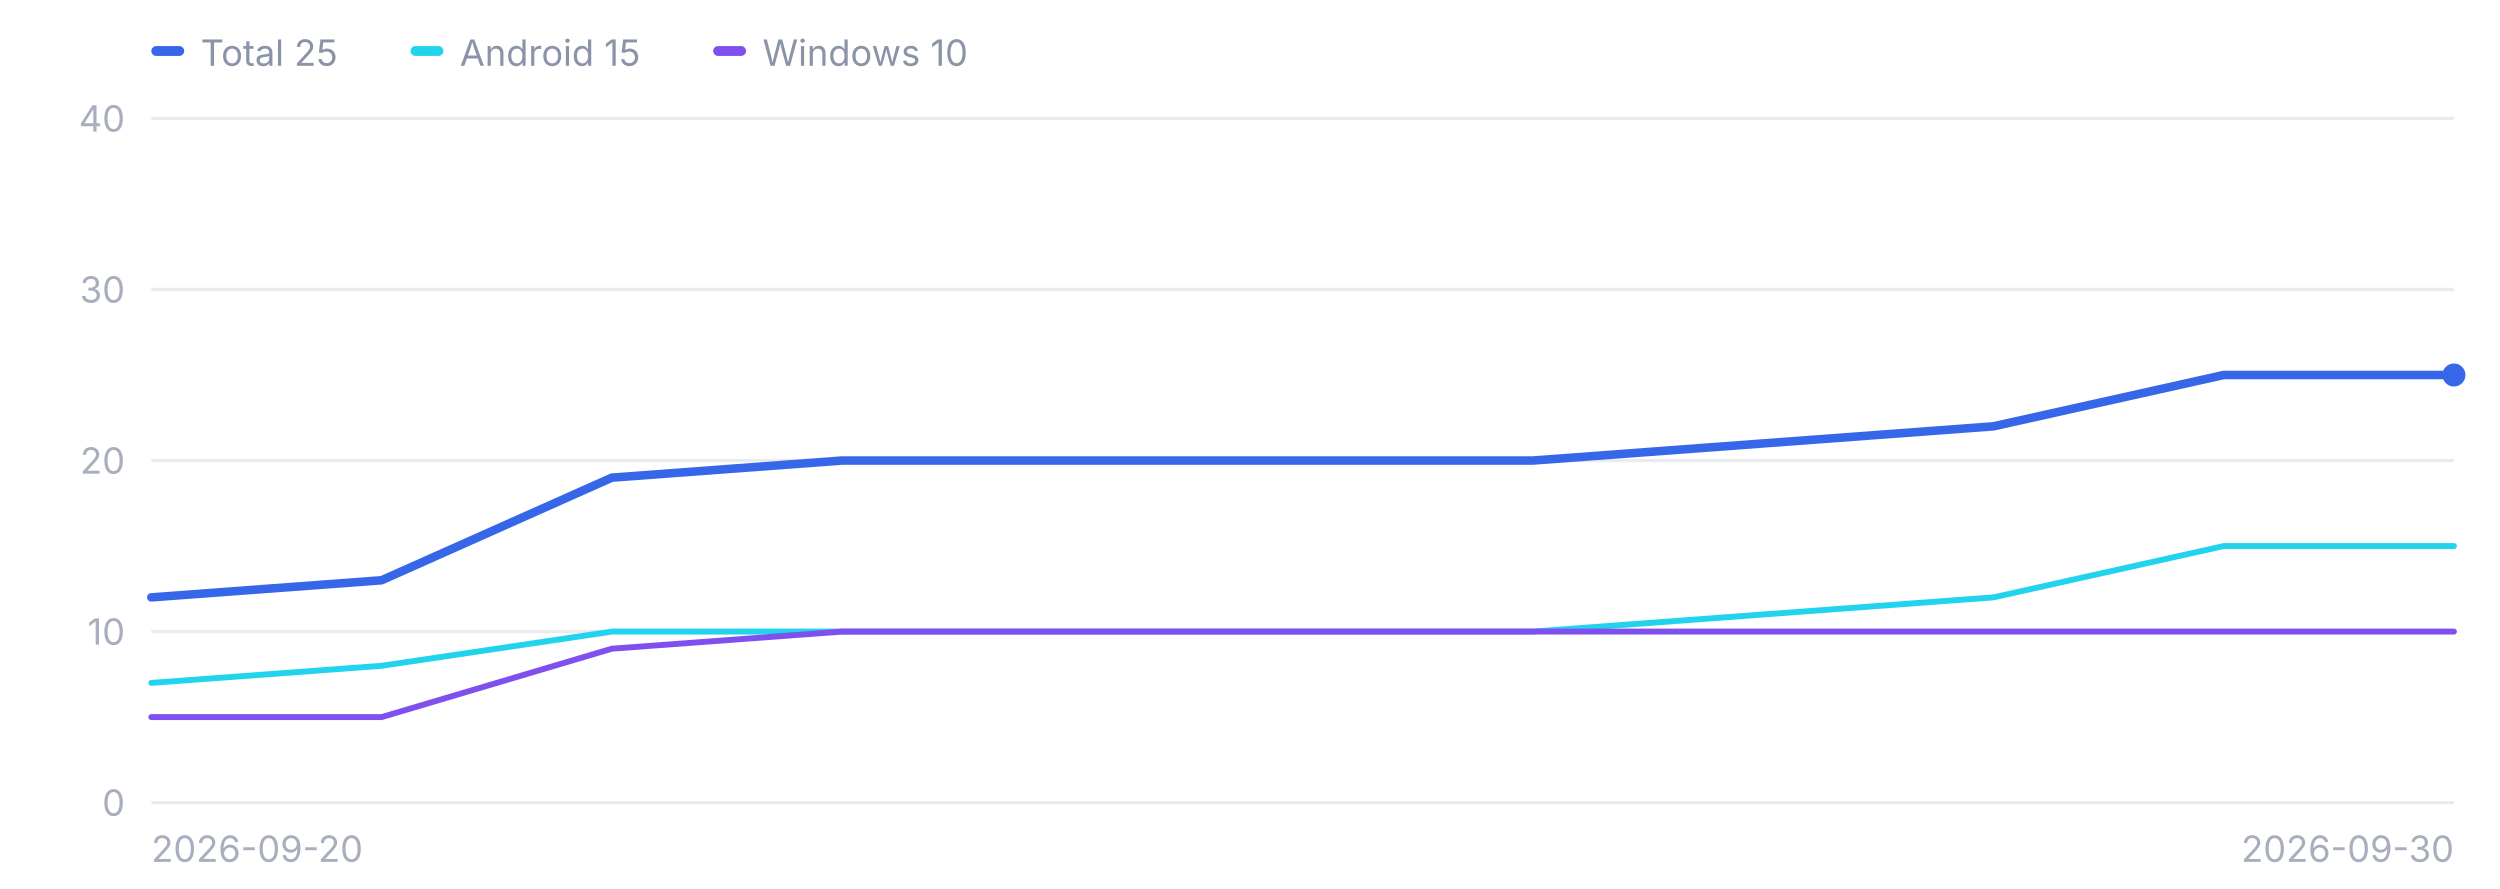
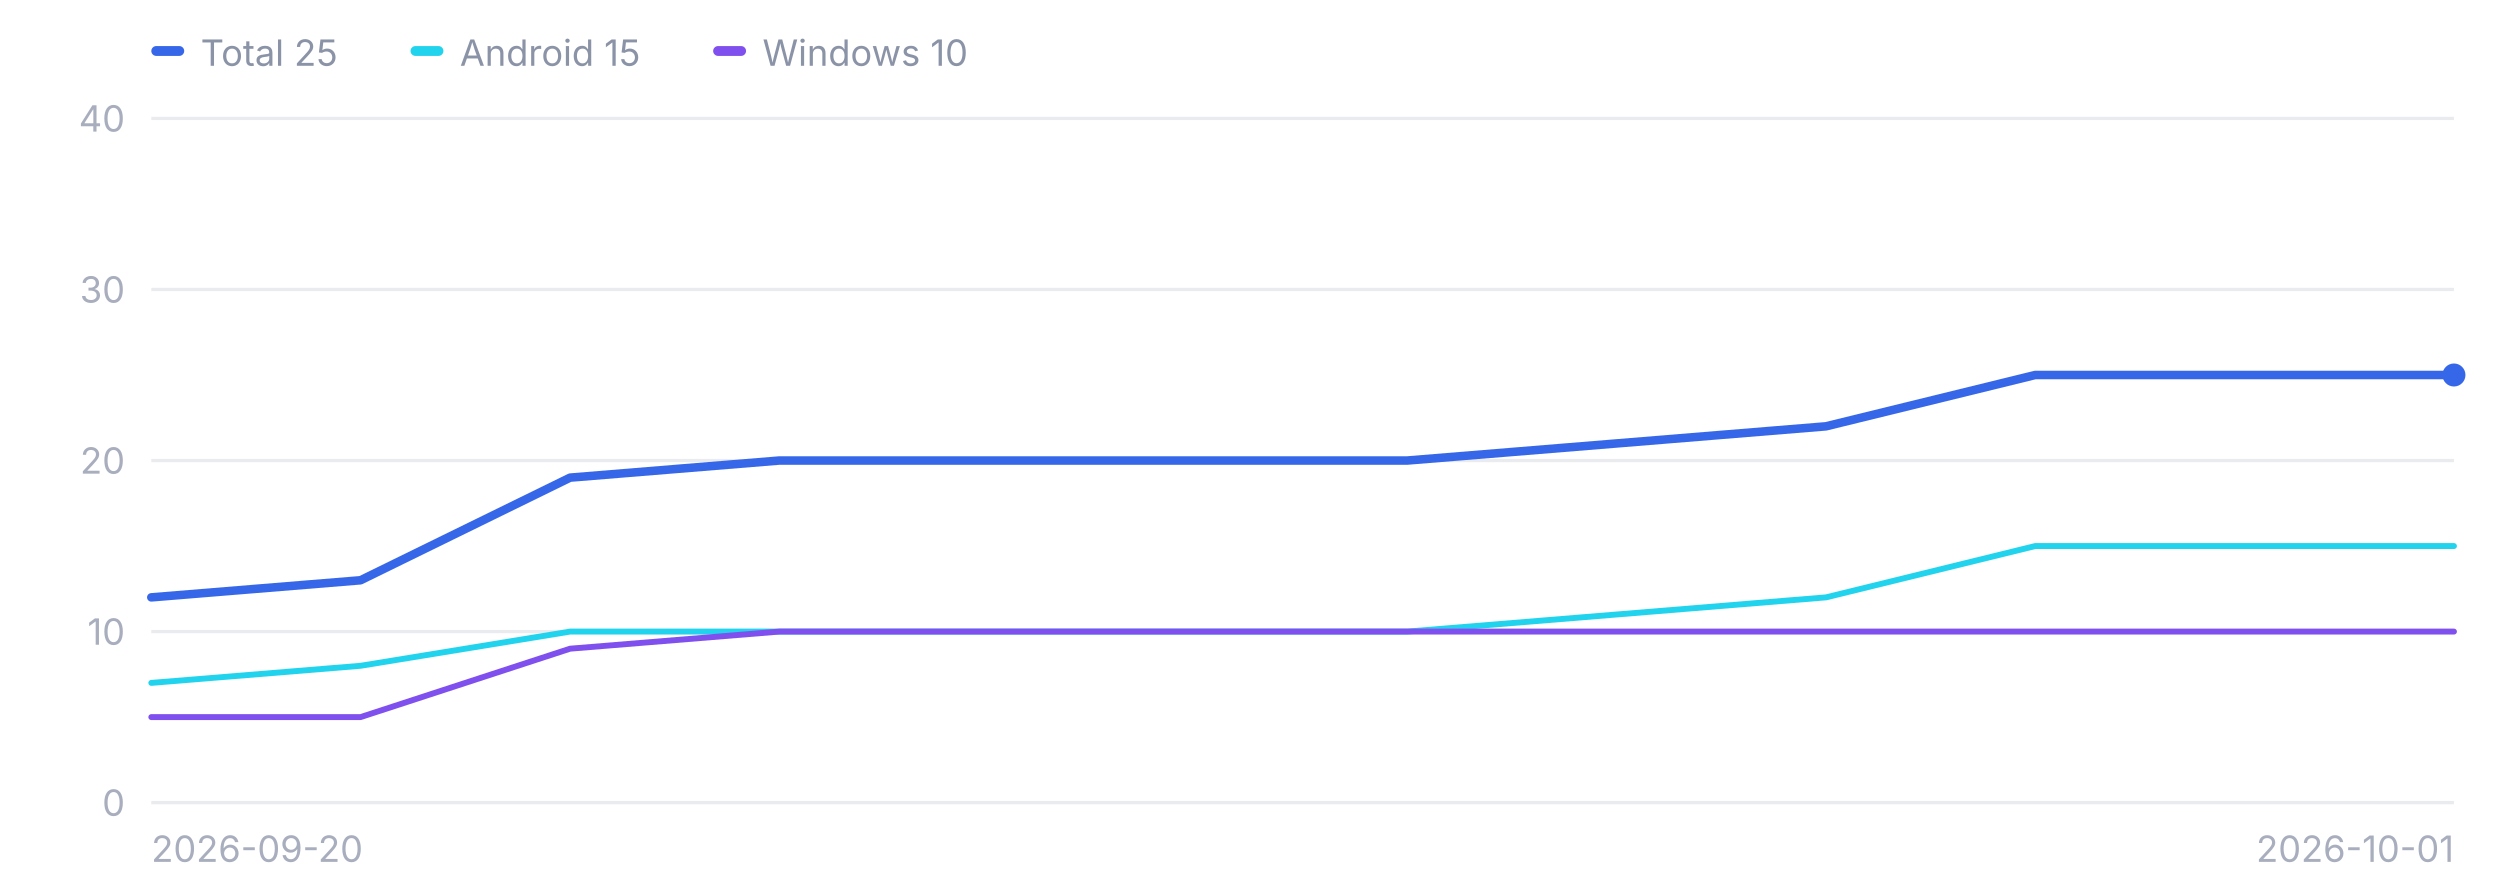
<svg xmlns="http://www.w3.org/2000/svg" width="760" height="270" viewBox="0 0 760 270" role="img" aria-label="CubePilot downloads over time. Latest total 25.">
  <style>text{font-family:system-ui,-apple-system,Segoe UI,sans-serif}</style>
  <line x1="46" y1="244.0" x2="746" y2="244.0" stroke="#8b93a7" stroke-opacity="0.18" stroke-width="1" />
  <text x="38" y="248.0" text-anchor="end" font-size="11" fill="#8b93a7" fill-opacity="0.75">0</text>
  <line x1="46" y1="192.0" x2="746" y2="192.0" stroke="#8b93a7" stroke-opacity="0.18" stroke-width="1" />
  <text x="38" y="196.0" text-anchor="end" font-size="11" fill="#8b93a7" fill-opacity="0.75">10</text>
  <line x1="46" y1="140.0" x2="746" y2="140.0" stroke="#8b93a7" stroke-opacity="0.18" stroke-width="1" />
  <text x="38" y="144.0" text-anchor="end" font-size="11" fill="#8b93a7" fill-opacity="0.75">20</text>
  <line x1="46" y1="88.0" x2="746" y2="88.0" stroke="#8b93a7" stroke-opacity="0.18" stroke-width="1" />
  <text x="38" y="92.0" text-anchor="end" font-size="11" fill="#8b93a7" fill-opacity="0.75">30</text>
  <line x1="46" y1="36.0" x2="746" y2="36.0" stroke="#8b93a7" stroke-opacity="0.18" stroke-width="1" />
  <text x="38" y="40.0" text-anchor="end" font-size="11" fill="#8b93a7" fill-opacity="0.75">40</text>
-   <polyline points="46.0,207.6 116.0,202.4 186.0,192.0 256.0,192.0 326.0,192.0 396.0,192.0 466.0,192.0 536.0,186.8 606.0,181.6 676.0,166.0 746.0,166.0" fill="none" stroke="#22D3EE" stroke-width="1.8" stroke-linejoin="round" stroke-linecap="round" />
-   <polyline points="46.0,218.0 116.0,218.0 186.0,197.2 256.0,192.0 326.0,192.0 396.0,192.0 466.0,192.0 536.0,192.0 606.0,192.0 676.0,192.0 746.0,192.0" fill="none" stroke="#7F50EE" stroke-width="1.8" stroke-linejoin="round" stroke-linecap="round" />
-   <polyline points="46.0,181.6 116.0,176.4 186.0,145.2 256.0,140.0 326.0,140.0 396.0,140.0 466.0,140.0 536.0,134.8 606.0,129.6 676.0,114.0 746.0,114.0" fill="none" stroke="#3767E9" stroke-width="2.6" stroke-linejoin="round" stroke-linecap="round" />
+   <polyline points="46.0,207.6 109.6,202.4 173.3,192.0 236.9,192.0 300.5,192.0 364.2,192.0 427.8,192.0 491.5,186.8 555.1,181.6 618.7,166.0 682.4,166.0 746.0,166.0" fill="none" stroke="#22D3EE" stroke-width="1.8" stroke-linejoin="round" stroke-linecap="round" />
+   <polyline points="46.0,218.0 109.6,218.0 173.3,197.2 236.9,192.0 300.5,192.0 364.2,192.0 427.8,192.0 491.5,192.0 555.1,192.0 618.7,192.0 682.4,192.0 746.0,192.0" fill="none" stroke="#7F50EE" stroke-width="1.8" stroke-linejoin="round" stroke-linecap="round" />
+   <polyline points="46.0,181.6 109.6,176.4 173.3,145.2 236.9,140.0 300.5,140.0 364.2,140.0 427.8,140.0 491.5,134.8 555.1,129.6 618.7,114.0 682.4,114.0 746.0,114.0" fill="none" stroke="#3767E9" stroke-width="2.6" stroke-linejoin="round" stroke-linecap="round" />
  <circle cx="746.0" cy="114.0" r="3.5" fill="#3767E9" />
  <text x="46" y="262" font-size="11" fill="#8b93a7" fill-opacity="0.75">2026-09-20</text>
-   <text x="746" y="262" text-anchor="end" font-size="11" fill="#8b93a7" fill-opacity="0.75">2026-09-30</text>
+   <text x="746" y="262" text-anchor="end" font-size="11" fill="#8b93a7" fill-opacity="0.75">2026-10-01</text>
  <rect x="46" y="14" width="10" height="3" rx="1.5" fill="#3767E9" />
  <text x="61" y="20" font-size="11" fill="#8b93a7">Total 25</text>
  <rect x="124.8" y="14" width="10" height="3" rx="1.5" fill="#22D3EE" />
  <text x="139.8" y="20" font-size="11" fill="#8b93a7">Android 15</text>
  <rect x="216.8" y="14" width="10" height="3" rx="1.5" fill="#7F50EE" />
  <text x="231.8" y="20" font-size="11" fill="#8b93a7">Windows 10</text>
</svg>
